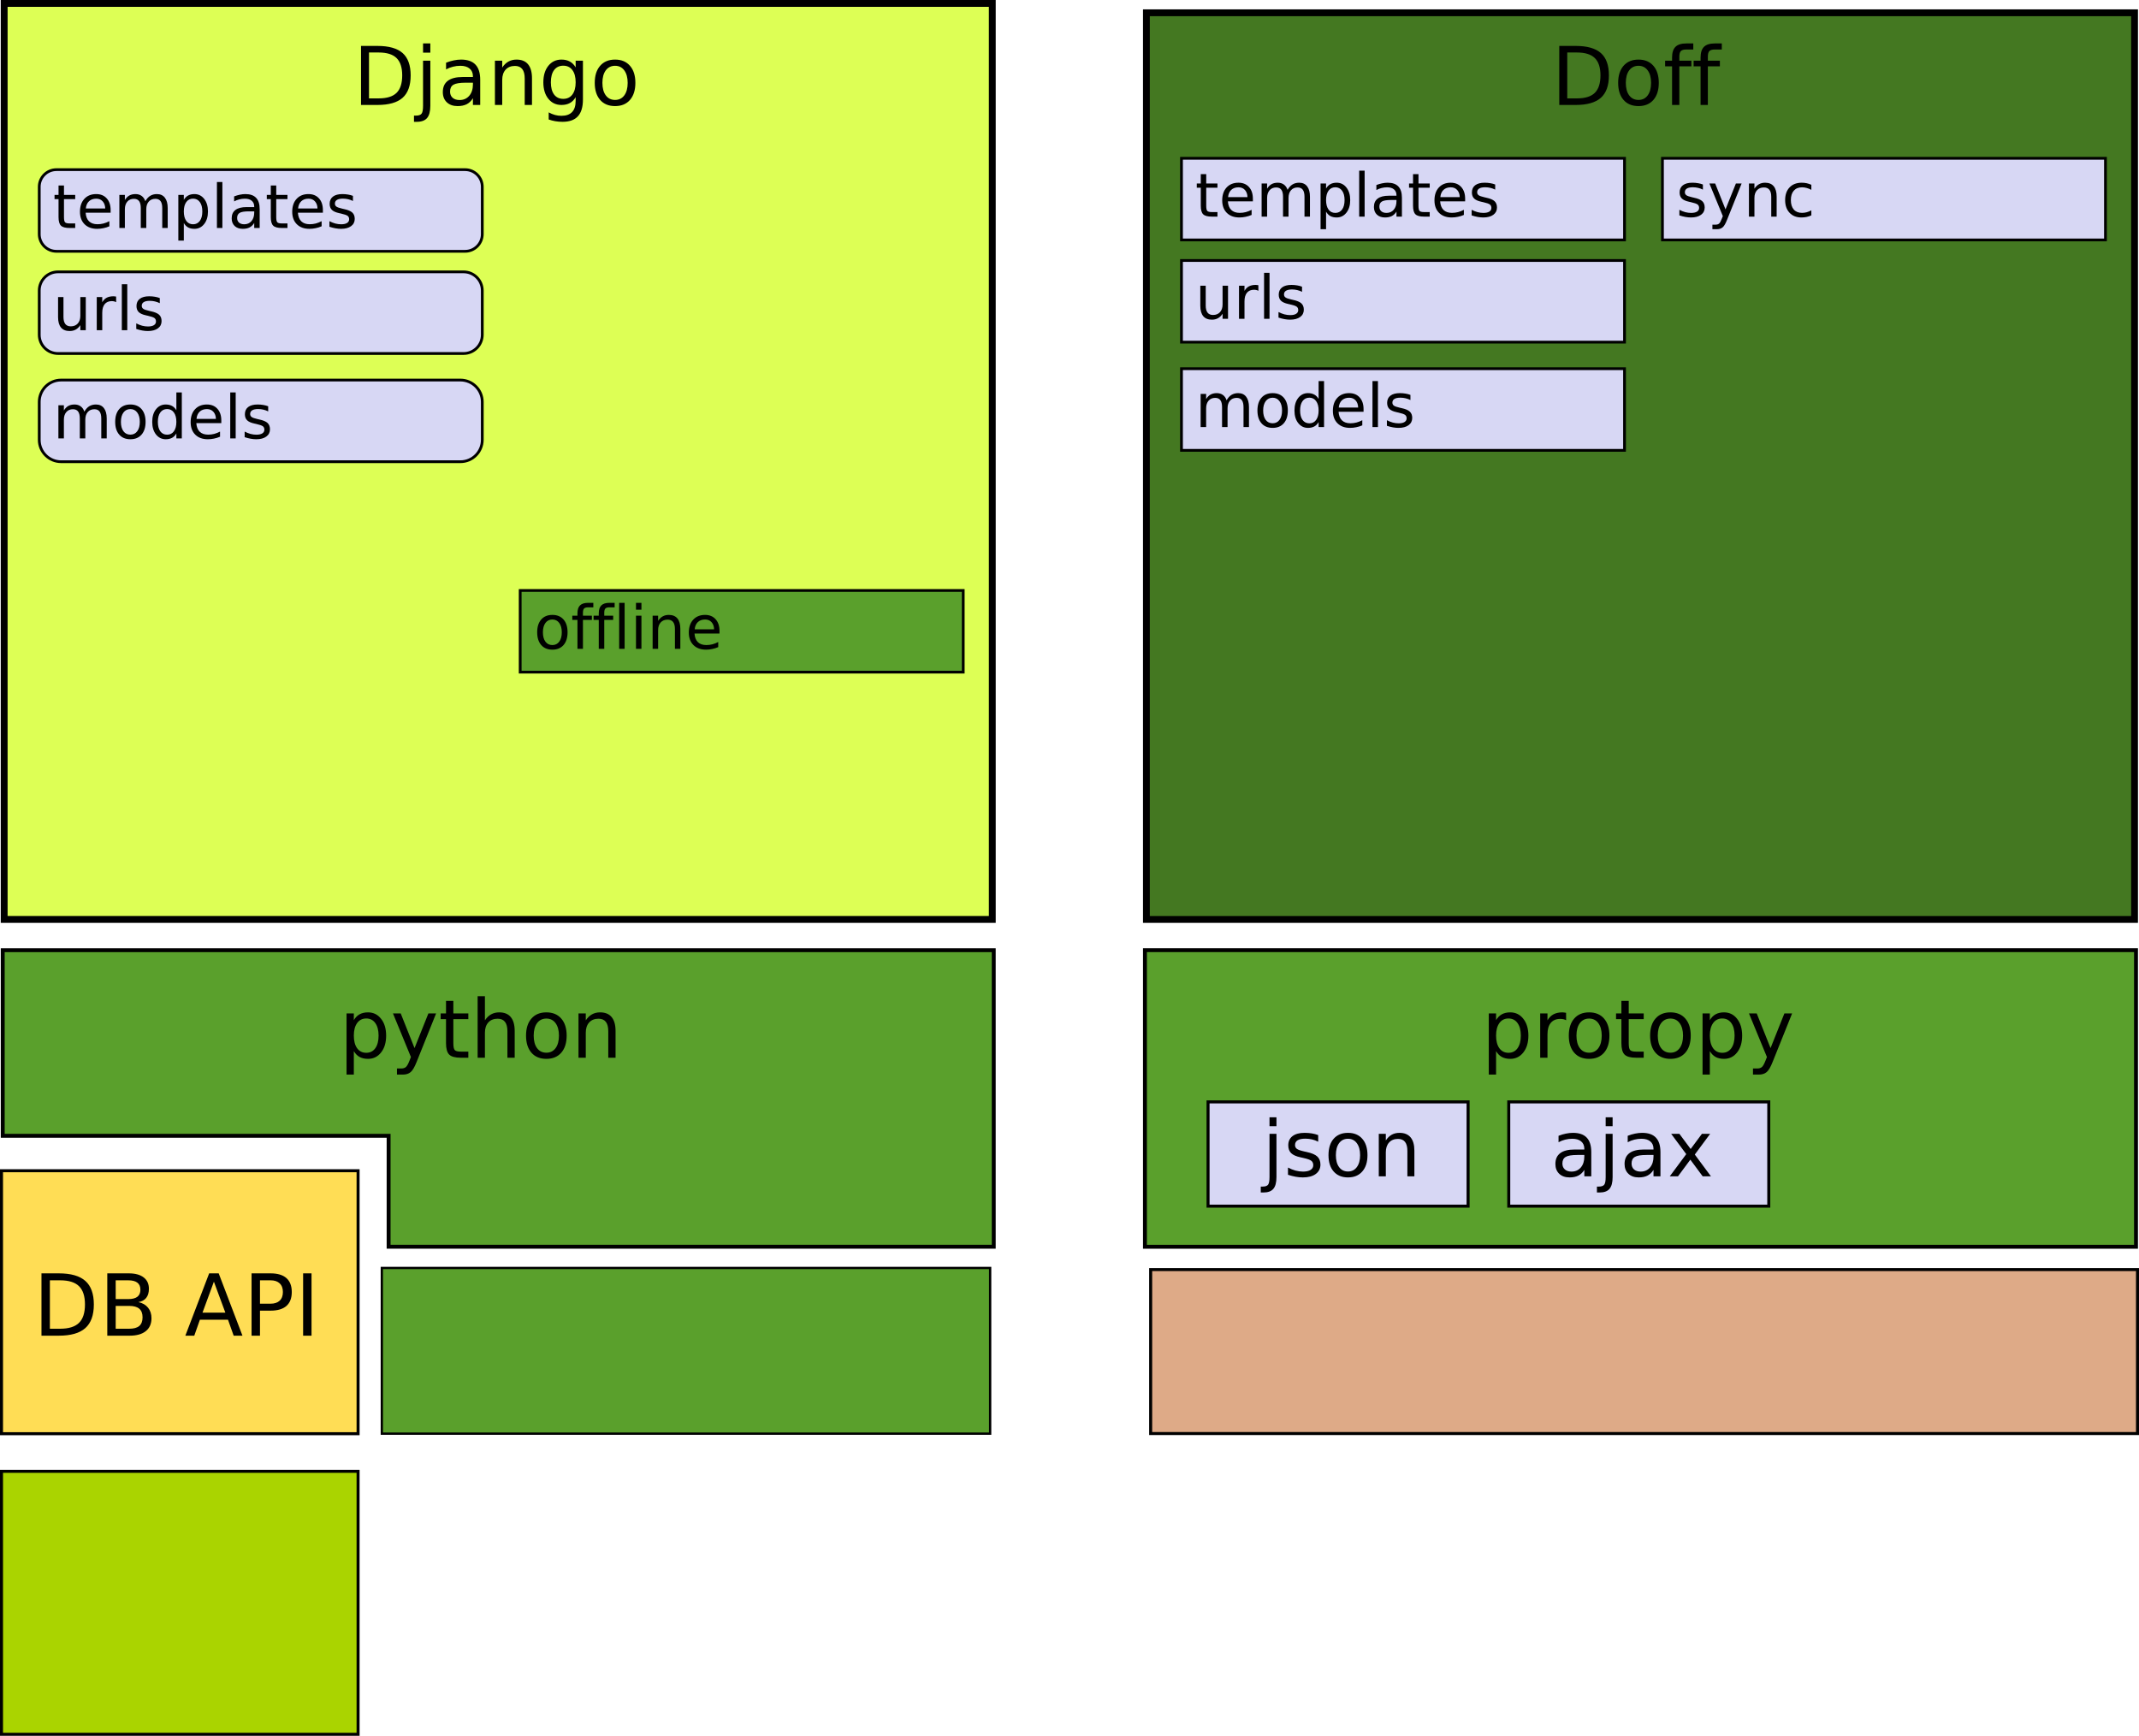
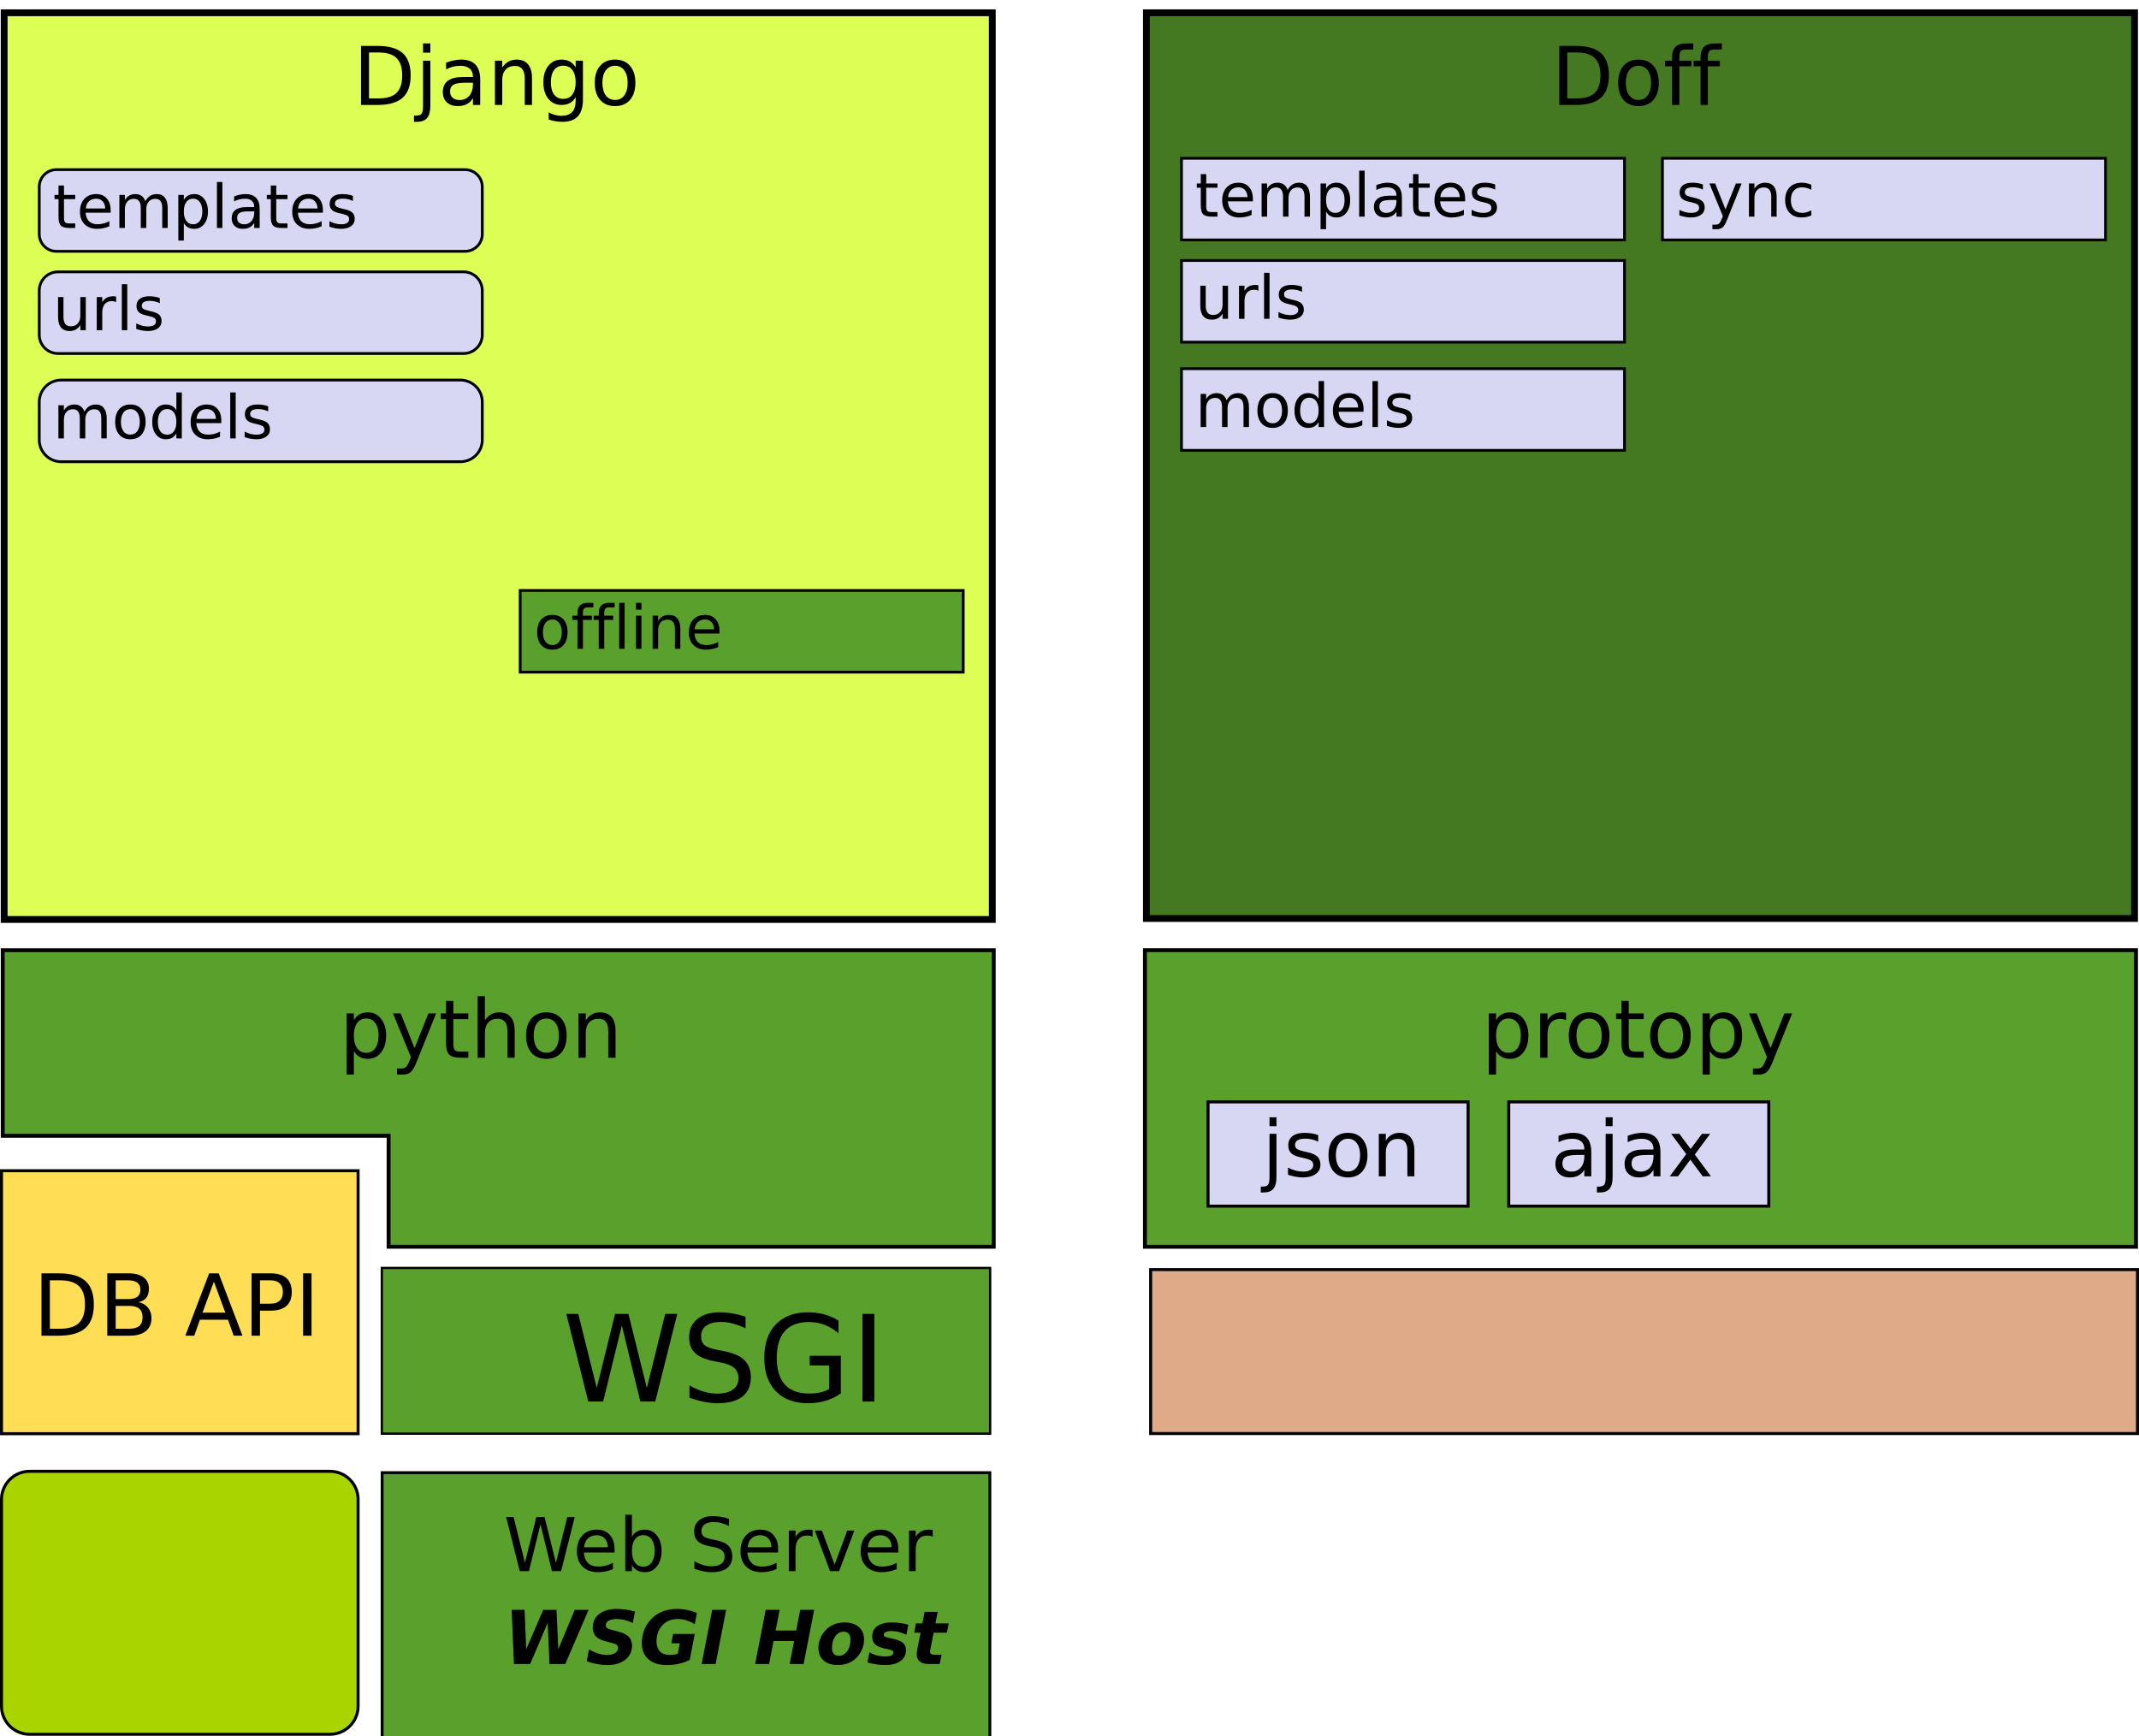
<svg xmlns="http://www.w3.org/2000/svg" xmlns:xlink="http://www.w3.org/1999/xlink" width="711.598" height="577.465" id="svg2" version="1.0">
  <defs id="defs4">
    </defs>
  <g id="layer1" transform="translate(-11.76478,-79.0551)">
    <rect style="opacity:1;fill:#5aa02c;fill-opacity:1;fill-rule:evenodd;stroke:#000000;stroke-width:1.297;stroke-linecap:butt;stroke-linejoin:miter;marker:none;marker-start:none;marker-mid:none;marker-end:none;stroke-miterlimit:4;stroke-dasharray:none;stroke-dashoffset:0;stroke-opacity:1;visibility:visible;display:inline;overflow:visible;enable-background:accumulate" id="rect2383" width="329.703" height="98.68" x="392.664" y="395.149" />
    <text xml:space="preserve" style="font-size:26.94px;font-style:normal;font-weight:normal;opacity:1;fill:#000000;fill-opacity:1;fill-rule:nonzero;stroke:none;stroke-width:1px;stroke-linecap:butt;stroke-linejoin:miter;marker:none;marker-start:none;marker-mid:none;marker-end:none;stroke-miterlimit:4;stroke-dasharray:none;stroke-dashoffset:0;stroke-opacity:1;visibility:visible;display:inline;overflow:visible;enable-background:accumulate;font-family:Bitstream Vera Sans" x="504.603" y="430.942" id="text2385">
      <tspan id="tspan2387" x="504.603" y="430.942">protopy</tspan>
    </text>
    <rect style="opacity:1;fill:#deaa87;fill-opacity:1;fill-rule:evenodd;stroke:#000000;stroke-width:1;stroke-linecap:butt;stroke-linejoin:miter;marker:none;marker-start:none;marker-mid:none;marker-end:none;stroke-miterlimit:4;stroke-dasharray:none;stroke-dashoffset:0;stroke-opacity:1;visibility:visible;display:inline;overflow:visible;enable-background:accumulate" id="rect2389" width="328.3" height="54.548" x="394.564" y="501.418" />
    <flowRoot xml:space="preserve" style="font-size:20.203px;font-style:normal;font-weight:normal;fill:#000000;fill-opacity:1;stroke:none;stroke-width:1px;stroke-linecap:butt;stroke-linejoin:miter;stroke-opacity:1;font-family:Bitstream Vera Sans" id="flowRoot2409" transform="translate(44,0)">
      <flowRegion id="flowRegion2411">
        <use x="0" y="0" xlink:href="#rect2389" id="use2413" width="744.094" height="1052.362" transform="translate(-44,0)" />
      </flowRegion>
      <flowPara id="flowPara2415">Browser compatible con Javascript 1.7 </flowPara>
    </flowRoot>
-     <rect y="83.305" x="393.148" height="301.634" width="328.735" id="rect2417" style="opacity:1;fill:#447821;fill-opacity:1;fill-rule:evenodd;stroke:#000000;stroke-width:2.265;stroke-linecap:butt;stroke-linejoin:miter;marker:none;marker-start:none;marker-mid:none;marker-end:none;stroke-miterlimit:4;stroke-dasharray:none;stroke-dashoffset:0;stroke-opacity:1;visibility:visible;display:inline;overflow:visible;enable-background:accumulate" />
+     <rect y="83.305" x="393.147" height="301.315" width="328.736" id="rect2417" style="opacity:1;fill:#447821;fill-opacity:1;fill-rule:evenodd;stroke:#000000;stroke-width:2.264;stroke-linecap:butt;stroke-linejoin:miter;marker:none;marker-start:none;marker-mid:none;marker-end:none;stroke-miterlimit:4;stroke-dasharray:none;stroke-dashoffset:0;stroke-opacity:1;visibility:visible;display:inline;overflow:visible;enable-background:accumulate" />
    <text id="text2419" y="113.97" x="527.86" style="font-size:26.94px;font-style:normal;font-weight:normal;opacity:1;fill:#000000;fill-opacity:1;fill-rule:nonzero;stroke:none;stroke-width:1px;stroke-linecap:butt;stroke-linejoin:miter;marker:none;marker-start:none;marker-mid:none;marker-end:none;stroke-miterlimit:4;stroke-dasharray:none;stroke-dashoffset:0;stroke-opacity:1;visibility:visible;display:inline;overflow:visible;enable-background:accumulate;font-family:Bitstream Vera Sans" xml:space="preserve">
      <tspan y="113.97" x="527.86" id="tspan2421">Doff</tspan>
    </text>
    <rect style="opacity:1;fill:#d7d7f4;fill-opacity:1;fill-rule:evenodd;stroke:#000000;stroke-width:0.919;stroke-linecap:butt;stroke-linejoin:miter;marker:none;marker-start:none;marker-mid:none;marker-end:none;stroke-miterlimit:4;stroke-dasharray:none;stroke-dashoffset:0;stroke-opacity:1;visibility:visible;display:inline;overflow:visible;enable-background:accumulate" id="rect2425" width="147.389" height="27.163" x="404.821" y="131.715" />
    <rect y="445.633" x="413.657" height="34.684" width="86.505" id="rect2431" style="opacity:1;fill:#d7d7f4;fill-opacity:1;fill-rule:evenodd;stroke:#000000;stroke-width:1;stroke-linecap:butt;stroke-linejoin:miter;marker:none;marker-start:none;marker-mid:none;marker-end:none;stroke-miterlimit:4;stroke-dasharray:none;stroke-dashoffset:0;stroke-opacity:1;visibility:visible;display:inline;overflow:visible;enable-background:accumulate" />
    <rect style="opacity:1;fill:#d7d7f4;fill-opacity:1;fill-rule:evenodd;stroke:#000000;stroke-width:1;stroke-linecap:butt;stroke-linejoin:miter;marker:none;marker-start:none;marker-mid:none;marker-end:none;stroke-miterlimit:4;stroke-dasharray:none;stroke-dashoffset:0;stroke-opacity:1;visibility:visible;display:inline;overflow:visible;enable-background:accumulate" id="rect2433" width="86.505" height="34.684" x="513.692" y="445.633" />
    <text xml:space="preserve" style="font-size:25.837px;font-style:normal;font-weight:normal;fill:#000000;fill-opacity:1;stroke:none;stroke-width:1px;stroke-linecap:butt;stroke-linejoin:miter;stroke-opacity:1;font-family:Bitstream Vera Sans" x="431.663" y="470.399" id="text2437">
      <tspan id="tspan2439" x="431.663" y="470.399">json</tspan>
    </text>
    <text id="text3211" y="470.399" x="527.663" style="font-size:25.837px;font-style:normal;font-weight:normal;fill:#000000;fill-opacity:1;stroke:none;stroke-width:1px;stroke-linecap:butt;stroke-linejoin:miter;stroke-opacity:1;font-family:Bitstream Vera Sans" xml:space="preserve">
      <tspan y="470.399" x="527.663" id="tspan3213">ajax</tspan>
    </text>
    <text xml:space="preserve" style="font-size:20.136px;font-style:normal;font-weight:normal;fill:#000000;fill-opacity:1;stroke:none;stroke-width:1px;stroke-linecap:butt;stroke-linejoin:miter;stroke-opacity:1;font-family:Bitstream Vera Sans" x="409.363" y="151.122" id="text3219">
      <tspan id="tspan3221" x="409.363" y="151.122">templates</tspan>
    </text>
    <rect y="165.715" x="404.821" height="27.163" width="147.389" id="rect3223" style="opacity:1;fill:#d7d7f4;fill-opacity:1;fill-rule:evenodd;stroke:#000000;stroke-width:0.919;stroke-linecap:butt;stroke-linejoin:miter;marker:none;marker-start:none;marker-mid:none;marker-end:none;stroke-miterlimit:4;stroke-dasharray:none;stroke-dashoffset:0;stroke-opacity:1;visibility:visible;display:inline;overflow:visible;enable-background:accumulate" />
    <text id="text3225" y="185.122" x="409.363" style="font-size:20.136px;font-style:normal;font-weight:normal;fill:#000000;fill-opacity:1;stroke:none;stroke-width:1px;stroke-linecap:butt;stroke-linejoin:miter;stroke-opacity:1;font-family:Bitstream Vera Sans" xml:space="preserve">
      <tspan y="185.122" x="409.363" id="tspan3227">urls</tspan>
    </text>
    <rect y="131.715" x="564.821" height="27.163" width="147.389" id="rect3229" style="opacity:1;fill:#d7d7f4;fill-opacity:1;fill-rule:evenodd;stroke:#000000;stroke-width:0.919;stroke-linecap:butt;stroke-linejoin:miter;marker:none;marker-start:none;marker-mid:none;marker-end:none;stroke-miterlimit:4;stroke-dasharray:none;stroke-dashoffset:0;stroke-opacity:1;visibility:visible;display:inline;overflow:visible;enable-background:accumulate" />
    <text id="text3231" y="151.122" x="569.363" style="font-size:20.136px;font-style:normal;font-weight:normal;fill:#000000;fill-opacity:1;stroke:none;stroke-width:1px;stroke-linecap:butt;stroke-linejoin:miter;stroke-opacity:1;font-family:Bitstream Vera Sans" xml:space="preserve">
      <tspan y="151.122" x="569.363" id="tspan3233">sync</tspan>
    </text>
    <rect y="201.715" x="404.821" height="27.163" width="147.389" id="rect3241" style="opacity:1;fill:#d7d7f4;fill-opacity:1;fill-rule:evenodd;stroke:#000000;stroke-width:0.919;stroke-linecap:butt;stroke-linejoin:miter;marker:none;marker-start:none;marker-mid:none;marker-end:none;stroke-miterlimit:4;stroke-dasharray:none;stroke-dashoffset:0;stroke-opacity:1;visibility:visible;display:inline;overflow:visible;enable-background:accumulate" />
    <text id="text3243" y="221.122" x="409.363" style="font-size:20.136px;font-style:normal;font-weight:normal;fill:#000000;fill-opacity:1;stroke:none;stroke-width:1px;stroke-linecap:butt;stroke-linejoin:miter;stroke-opacity:1;font-family:Bitstream Vera Sans" xml:space="preserve">
      <tspan y="221.122" x="409.363" id="tspan3245">models</tspan>
    </text>
-     <rect style="opacity:1;fill:#ddff55;fill-opacity:1;fill-rule:evenodd;stroke:#000000;stroke-width:2.277;stroke-linecap:butt;stroke-linejoin:miter;marker:none;marker-start:none;marker-mid:none;marker-end:none;stroke-miterlimit:4;stroke-dasharray:none;stroke-dashoffset:0;stroke-opacity:1;visibility:visible;display:inline;overflow:visible;enable-background:accumulate" id="rect3247" width="328.723" height="304.74" x="13.154" y="80.193" />
+     <rect style="opacity:1;fill:#ddff55;fill-opacity:1;fill-rule:evenodd;stroke:#000000;stroke-width:2.265;stroke-linecap:butt;stroke-linejoin:miter;marker:none;marker-start:none;marker-mid:none;marker-end:none;stroke-miterlimit:4;stroke-dasharray:none;stroke-dashoffset:0;stroke-opacity:1;visibility:visible;display:inline;overflow:visible;enable-background:accumulate" id="rect3247" width="328.735" height="301.634" x="13.148" y="83.305" />
    <text xml:space="preserve" style="font-size:26.94px;font-style:normal;font-weight:normal;opacity:1;fill:#000000;fill-opacity:1;fill-rule:nonzero;stroke:none;stroke-width:1px;stroke-linecap:butt;stroke-linejoin:miter;marker:none;marker-start:none;marker-mid:none;marker-end:none;stroke-miterlimit:4;stroke-dasharray:none;stroke-dashoffset:0;stroke-opacity:1;visibility:visible;display:inline;overflow:visible;enable-background:accumulate;font-family:Bitstream Vera Sans" x="129.227" y="113.97" id="text3249">
      <tspan id="tspan3251" x="129.227" y="113.97">Django</tspan>
    </text>
    <rect y="135.495" x="24.821" height="27.163" width="147.389" id="rect3253" style="opacity:1;fill:#d7d7f4;fill-opacity:1;fill-rule:evenodd;stroke:#000000;stroke-width:0.919;stroke-linecap:butt;stroke-linejoin:miter;marker:none;marker-start:none;marker-mid:none;marker-end:none;stroke-miterlimit:4;stroke-dasharray:none;stroke-dashoffset:0;stroke-opacity:1;visibility:visible;display:inline;overflow:visible;enable-background:accumulate" ry="5.716" />
    <text id="text3255" y="154.901" x="29.363" style="font-size:20.136px;font-style:normal;font-weight:normal;fill:#000000;fill-opacity:1;stroke:none;stroke-width:1px;stroke-linecap:butt;stroke-linejoin:miter;stroke-opacity:1;font-family:Bitstream Vera Sans" xml:space="preserve">
      <tspan y="154.901" x="29.363" id="tspan3257">templates</tspan>
    </text>
    <rect style="opacity:1;fill:#d7d7f4;fill-opacity:1;fill-rule:evenodd;stroke:#000000;stroke-width:0.919;stroke-linecap:butt;stroke-linejoin:miter;marker:none;marker-start:none;marker-mid:none;marker-end:none;stroke-miterlimit:4;stroke-dasharray:none;stroke-dashoffset:0;stroke-opacity:1;visibility:visible;display:inline;overflow:visible;enable-background:accumulate" id="rect3259" width="147.389" height="27.163" x="24.821" y="169.495" ry="6.236" />
    <text xml:space="preserve" style="font-size:20.136px;font-style:normal;font-weight:normal;fill:#000000;fill-opacity:1;stroke:none;stroke-width:1px;stroke-linecap:butt;stroke-linejoin:miter;stroke-opacity:1;font-family:Bitstream Vera Sans" x="29.363" y="188.901" id="text3261">
      <tspan id="tspan3263" x="29.363" y="188.901">urls</tspan>
    </text>
    <rect style="opacity:1;fill:#5aa02c;fill-opacity:1;fill-rule:evenodd;stroke:#000000;stroke-width:0.919;stroke-linecap:butt;stroke-linejoin:miter;marker:none;marker-start:none;marker-mid:none;marker-end:none;stroke-miterlimit:4;stroke-dasharray:none;stroke-dashoffset:0;stroke-opacity:1;visibility:visible;display:inline;overflow:visible;enable-background:accumulate" id="rect3265" width="147.389" height="27.163" x="184.821" y="275.495" />
    <text xml:space="preserve" style="font-size:20.136px;font-style:normal;font-weight:normal;fill:#000000;fill-opacity:1;stroke:none;stroke-width:1px;stroke-linecap:butt;stroke-linejoin:miter;stroke-opacity:1;font-family:Bitstream Vera Sans" x="189.363" y="294.901" id="text3267">
      <tspan id="tspan3269" x="189.363" y="294.901">offline</tspan>
    </text>
    <rect style="opacity:1;fill:#d7d7f4;fill-opacity:1;fill-rule:evenodd;stroke:#000000;stroke-width:0.919;stroke-linecap:butt;stroke-linejoin:miter;marker:none;marker-start:none;marker-mid:none;marker-end:none;stroke-miterlimit:4;stroke-dasharray:none;stroke-dashoffset:0;stroke-opacity:1;visibility:visible;display:inline;overflow:visible;enable-background:accumulate" id="rect3271" width="147.389" height="27.163" x="24.821" y="205.495" ry="7.275" />
    <text xml:space="preserve" style="font-size:20.136px;font-style:normal;font-weight:normal;fill:#000000;fill-opacity:1;stroke:none;stroke-width:1px;stroke-linecap:butt;stroke-linejoin:miter;stroke-opacity:1;font-family:Bitstream Vera Sans" x="29.363" y="224.901" id="text3273">
      <tspan id="tspan3275" x="29.363" y="224.901">models</tspan>
    </text>
    <path style="opacity:1;fill:#5aa02c;fill-opacity:1;fill-rule:evenodd;stroke:#000000;stroke-width:1.297;stroke-linecap:butt;stroke-linejoin:miter;marker:none;marker-start:none;marker-mid:none;marker-end:none;stroke-miterlimit:4;stroke-dasharray:none;stroke-dashoffset:0;stroke-opacity:1;visibility:visible;display:inline;overflow:visible;enable-background:accumulate" d="M 0.656,164.375 L 0.656,226.125 L 129.031,226.125 L 129.031,263.031 L 330.344,263.031 L 330.344,164.375 L 0.656,164.375 z" transform="translate(12.01562,230.7861)" id="rect3277" />
    <text id="text3279" y="430.942" x="124.603" style="font-size:26.94px;font-style:normal;font-weight:normal;opacity:1;fill:#000000;fill-opacity:1;fill-rule:nonzero;stroke:none;stroke-width:1px;stroke-linecap:butt;stroke-linejoin:miter;marker:none;marker-start:none;marker-mid:none;marker-end:none;stroke-miterlimit:4;stroke-dasharray:none;stroke-dashoffset:0;stroke-opacity:1;visibility:visible;display:inline;overflow:visible;enable-background:accumulate;font-family:Bitstream Vera Sans" xml:space="preserve">
      <tspan y="430.942" x="124.603" id="tspan3281">python</tspan>
    </text>
    <rect style="opacity:1;fill:#5aa02c;fill-opacity:1;fill-rule:evenodd;stroke:#000000;stroke-width:0.76;stroke-linecap:butt;stroke-linejoin:miter;marker:none;marker-start:none;marker-mid:none;marker-end:none;stroke-miterlimit:4;stroke-dasharray:none;stroke-dashoffset:0;stroke-opacity:1;visibility:visible;display:inline;overflow:visible;enable-background:accumulate" id="rect3283" width="202.374" height="55.126" x="138.792" y="500.88" />
    <rect y="468.533" x="12.265" height="87.487" width="118.627" id="rect3285" style="opacity:1;fill:#ffdd55;fill-opacity:1;fill-rule:evenodd;stroke:#000000;stroke-width:1;stroke-linecap:butt;stroke-linejoin:miter;marker:none;marker-start:none;marker-mid:none;marker-end:none;stroke-miterlimit:4;stroke-dasharray:none;stroke-dashoffset:0;stroke-opacity:1;visibility:visible;display:inline;overflow:visible;enable-background:accumulate" />
-     <rect style="opacity:1;fill:#aad400;fill-opacity:1;fill-rule:evenodd;stroke:#000000;stroke-width:1;stroke-linecap:butt;stroke-linejoin:miter;marker:none;marker-start:none;marker-mid:none;marker-end:none;stroke-miterlimit:4;stroke-dasharray:none;stroke-dashoffset:0;stroke-opacity:1;visibility:visible;display:inline;overflow:visible;enable-background:accumulate" id="rect3290" width="118.627" height="87.487" x="12.265" y="568.533" />
+     <rect style="opacity:1;fill:#aad400;fill-opacity:1;fill-rule:evenodd;stroke:#000000;stroke-width:1;stroke-linecap:butt;stroke-linejoin:miter;marker:none;marker-start:none;marker-mid:none;marker-end:none;stroke-miterlimit:4;stroke-dasharray:none;stroke-dashoffset:0;stroke-opacity:1;visibility:visible;display:inline;overflow:visible;enable-background:accumulate" id="rect3290" width="118.627" height="87.487" x="12.265" y="568.533" ry="9.353" />
    <text xml:space="preserve" style="font-size:28.436px;font-style:normal;font-weight:normal;fill:#000000;fill-opacity:1;stroke:none;stroke-width:1px;stroke-linecap:butt;stroke-linejoin:miter;stroke-opacity:1;font-family:Bitstream Vera Sans" x="22.765" y="523.411" id="text3302">
      <tspan id="tspan3304" x="22.765" y="523.411">DB API</tspan>
    </text>
+     <rect y="568.981" x="138.892" height="88.181" width="202.173" id="rect3330" style="opacity:1;fill:#5aa02c;fill-opacity:1;fill-rule:evenodd;stroke:#000000;stroke-width:0.96;stroke-linecap:butt;stroke-linejoin:miter;marker:none;marker-start:none;marker-mid:none;marker-end:none;stroke-miterlimit:4;stroke-dasharray:none;stroke-dashoffset:0;stroke-opacity:1;visibility:visible;display:inline;overflow:visible;enable-background:accumulate" />
+     <text xml:space="preserve" style="font-size:40px;font-style:normal;font-weight:normal;fill:#000000;fill-opacity:1;stroke:none;stroke-width:1px;stroke-linecap:butt;stroke-linejoin:miter;stroke-opacity:1;font-family:Bitstream Vera Sans" x="187.066" y="466.264" id="text3332" transform="translate(11.76478,79.0551)">
+       <tspan id="tspan3334" x="187.066" y="466.264">WSGI</tspan>
+     </text>
+     <text id="text3336" y="601.753" x="179.338" style="font-size:24.708px;font-style:normal;font-weight:normal;fill:#000000;fill-opacity:1;stroke:none;stroke-width:1px;stroke-linecap:butt;stroke-linejoin:miter;stroke-opacity:1;font-family:Bitstream Vera Sans" xml:space="preserve">
+       <tspan y="601.753" x="179.338" id="tspan3338">Web Server</tspan>
+       <tspan y="632.638" x="179.338" id="tspan3342" style="-inkscape-font-specification:Bitstream Vera Sans Bold Oblique;font-family:Bitstream Vera Sans;font-weight:bold;font-style:oblique;font-stretch:normal;font-variant:normal;font-size:24.708px;text-anchor:start;text-align:start;writing-mode:lr;line-height:125%">WSGI Host</tspan>
+       <tspan y="663.523" x="179.338" id="tspan3340" />
+     </text>
  </g>
</svg>
